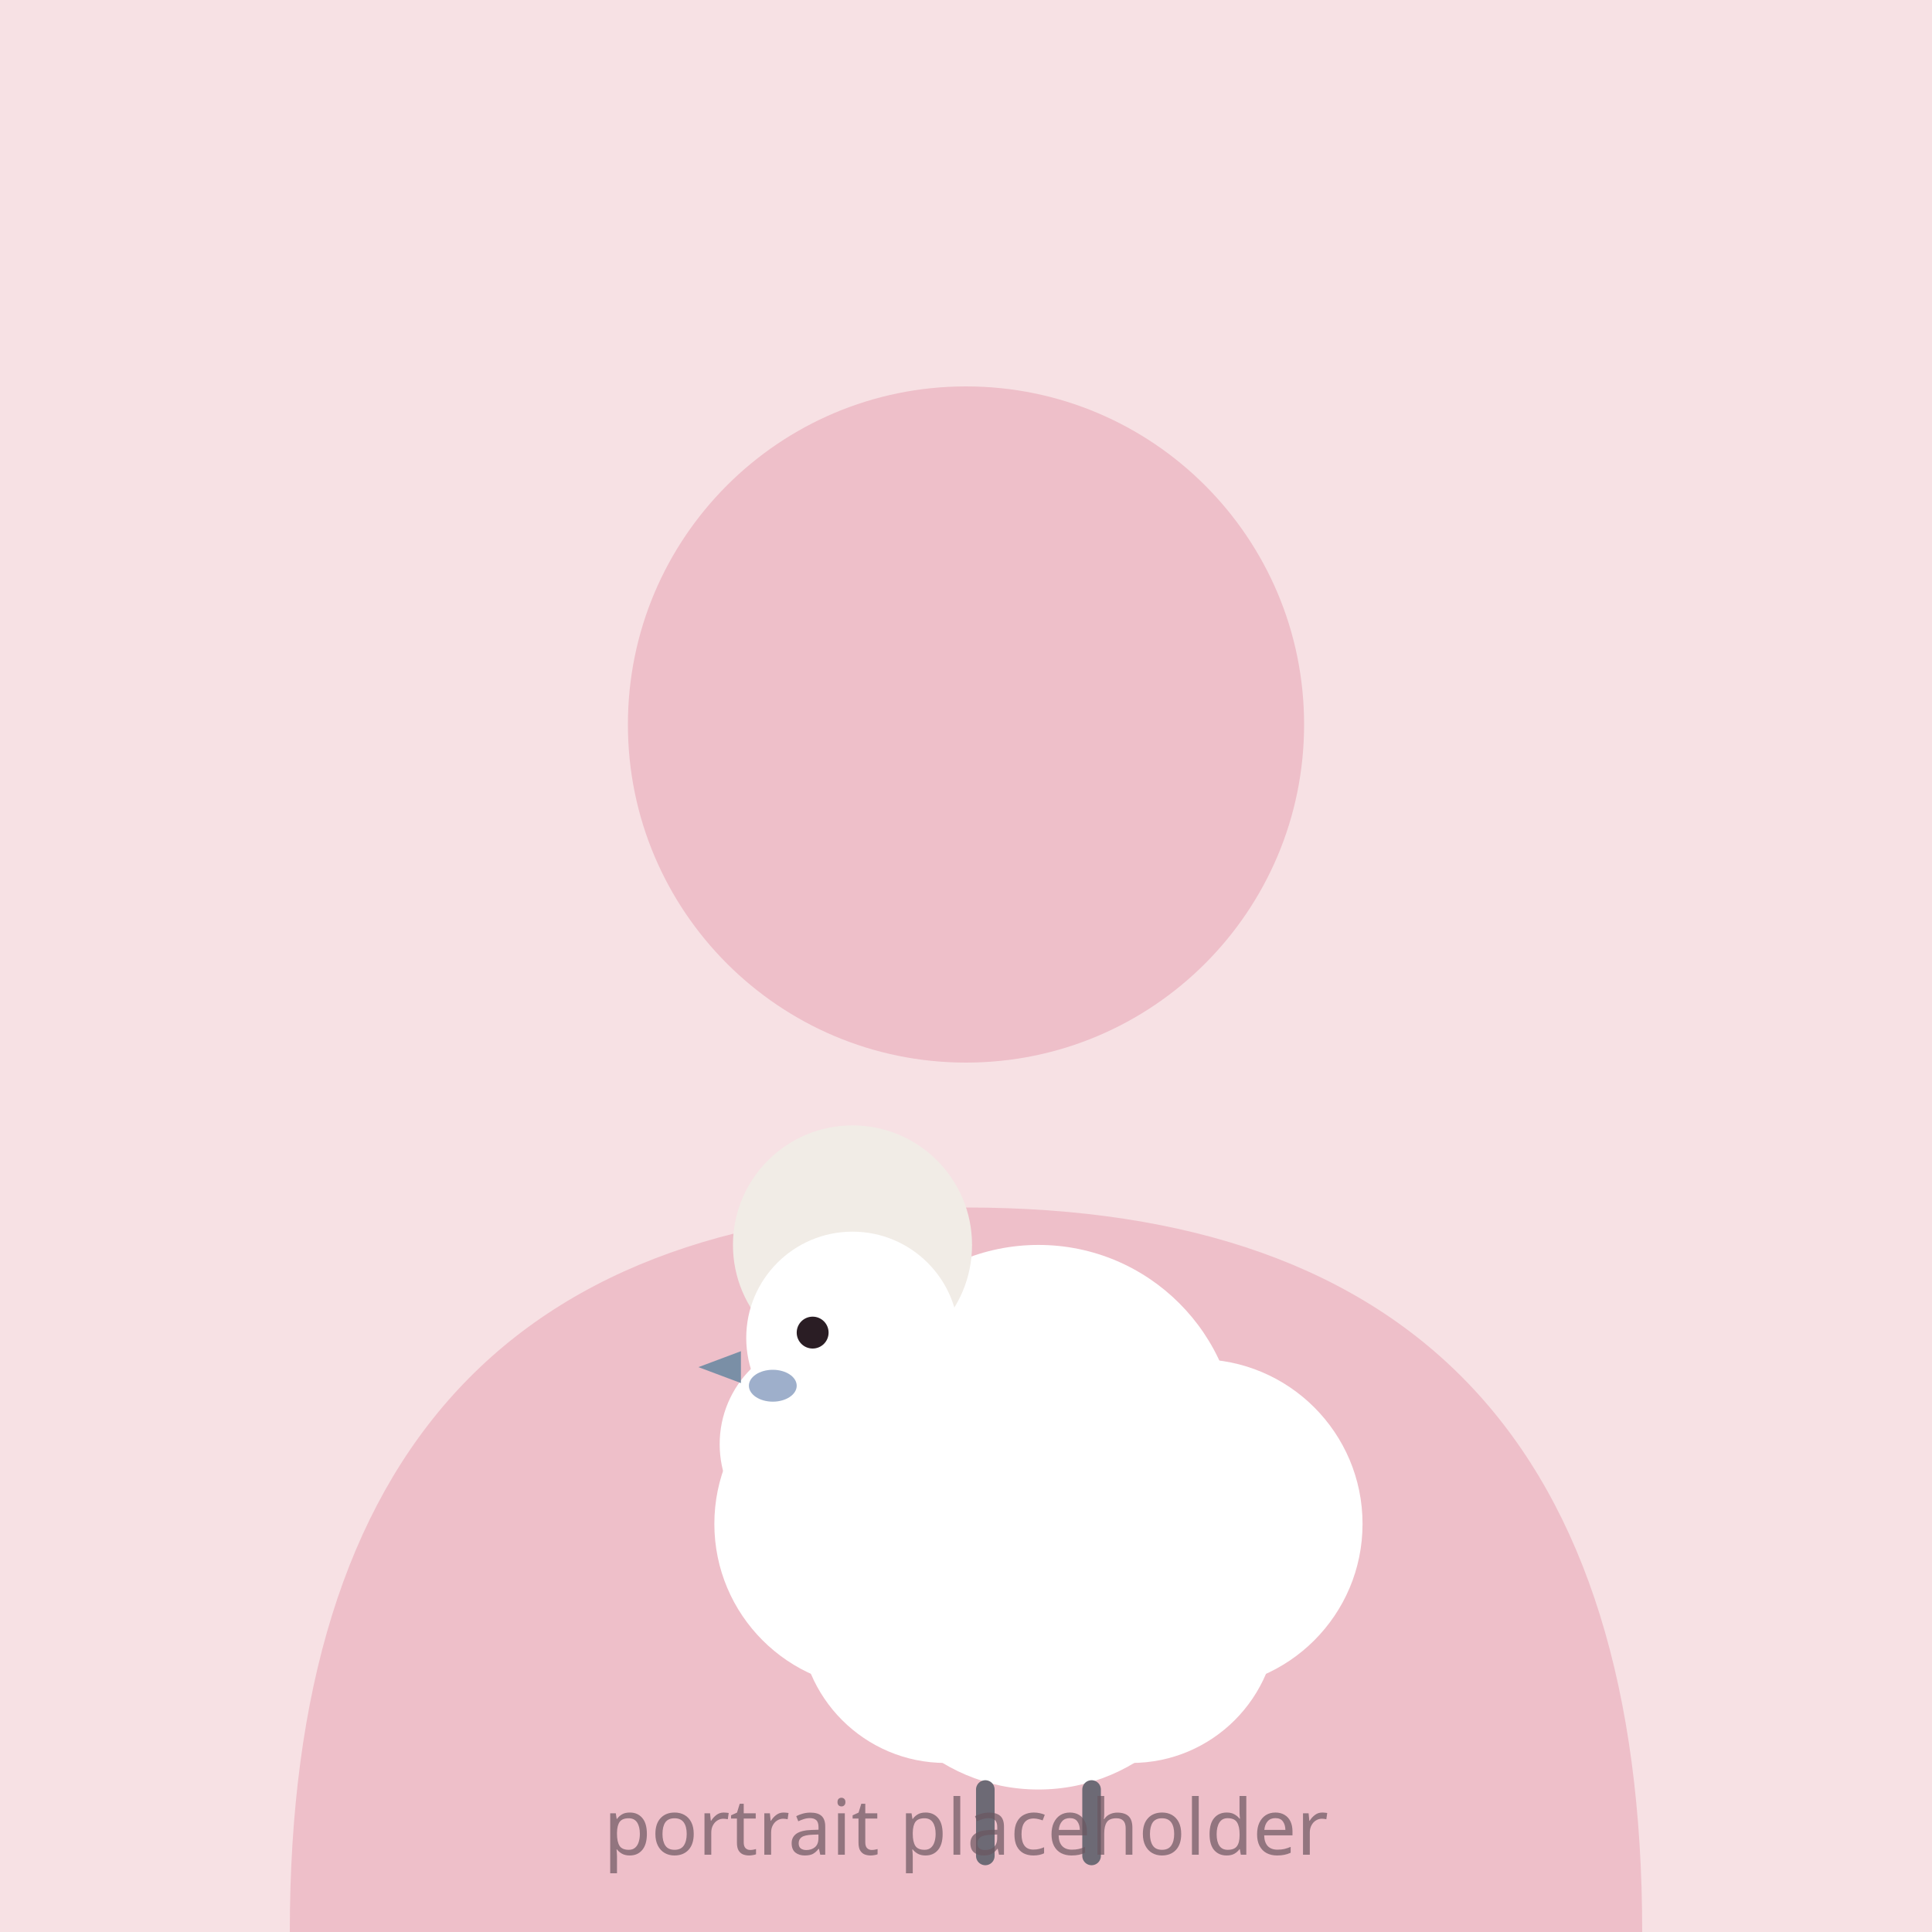
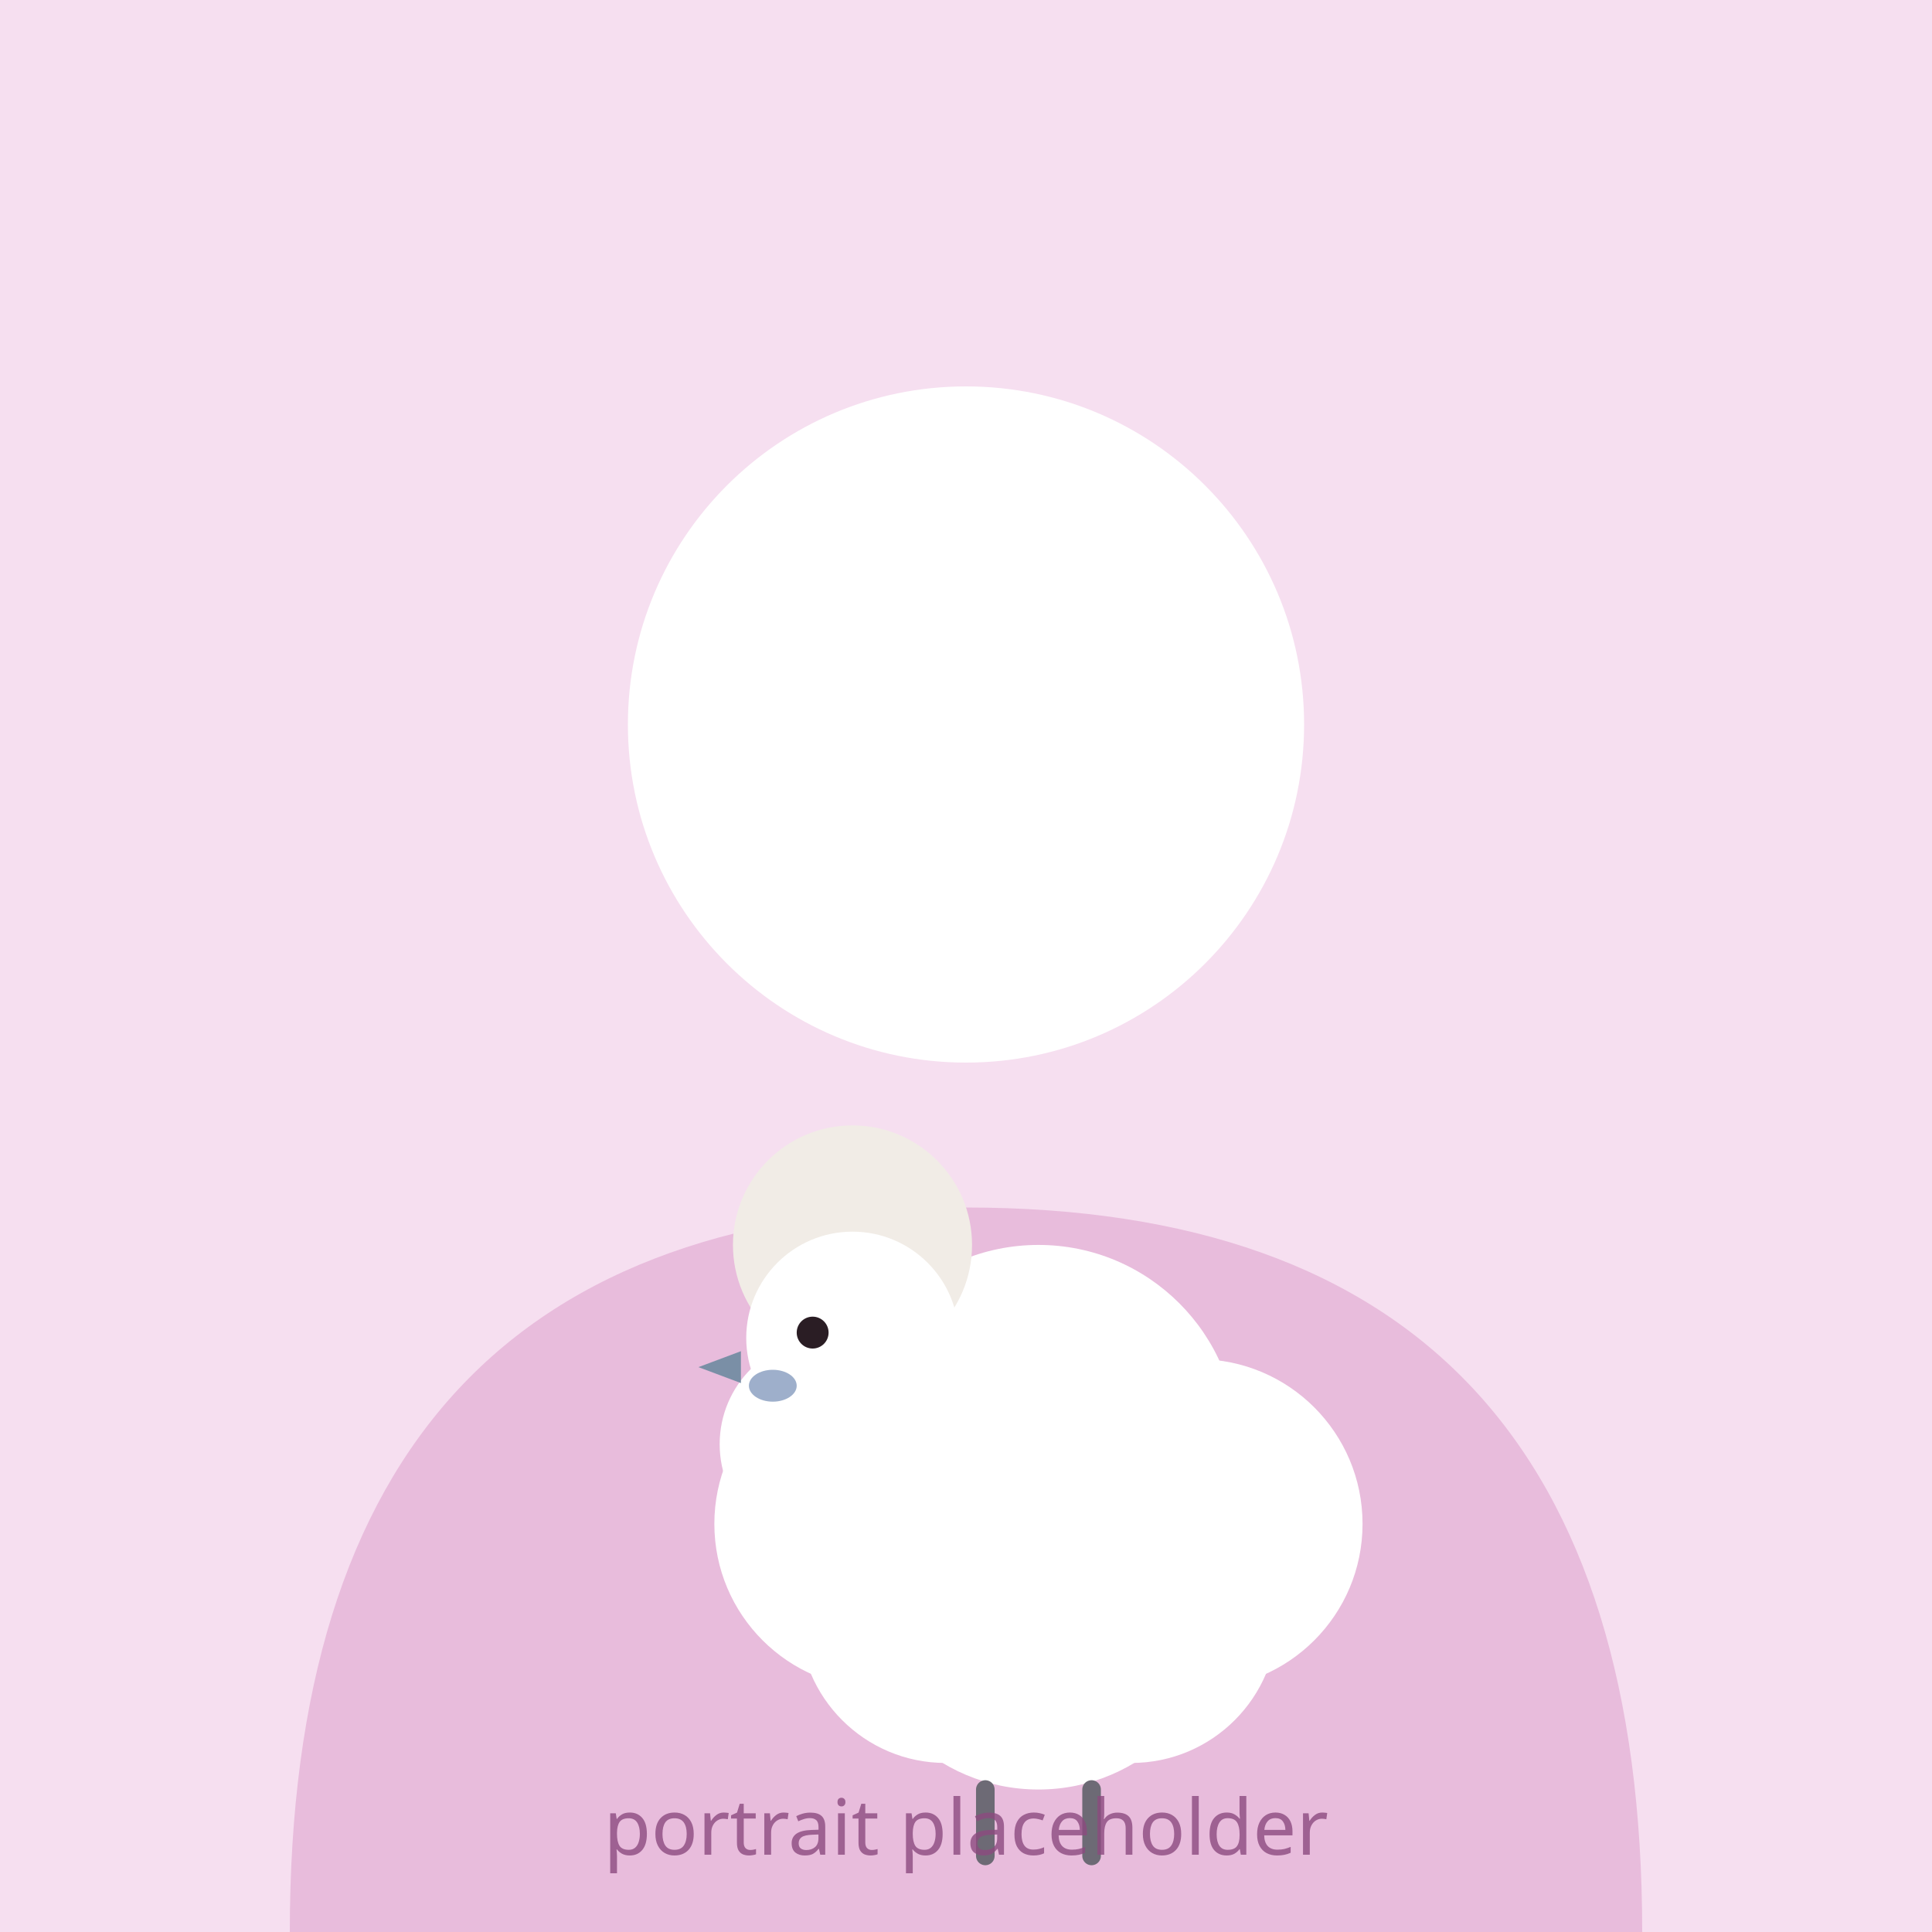
<svg xmlns="http://www.w3.org/2000/svg" viewBox="0 0 400 400">
-   <rect width="400" height="400" fill="#f7e1e4" />
-   <circle cx="200" cy="150" r="70" fill="#eebfc9" />
-   <path d="M60 400 q0-150 140-150 q140 0 140 150z" fill="#eebfc9" />
+   <rect width="400" height="400" fill="#f6dff0" />
+   <circle cx="200" cy="150" r="70" fill="#ffffff" />
+   <path d="M60 400 q0-150 140-150 q140 0 140 150z" fill="#e8bcdc" />
  <g>
    <circle cx="182" cy="315.5" r="34.1" fill="#ffffff" />
    <circle cx="248" cy="315.5" r="34.1" fill="#ffffff" />
    <circle cx="215" cy="299" r="41.25" fill="#ffffff" />
    <circle cx="195.75" cy="334.75" r="30.25" fill="#ffffff" />
    <circle cx="234.25" cy="334.75" r="30.25" fill="#ffffff" />
    <circle cx="215" cy="332" r="38.5" fill="#ffffff" />
    <circle cx="171" cy="299" r="22" fill="#ffffff" />
    <circle cx="176.5" cy="257.75" r="24.75" fill="#f1ece6" />
    <circle cx="176.5" cy="277" r="22" fill="#ffffff" />
    <circle cx="168.25" cy="275.9" r="3.3" fill="#2a1d24" />
    <path d="M153.4 279.75 l-8.8 3.3 l8.8 3.3z" fill="#7a8fa6" />
    <ellipse cx="160" cy="286.9" rx="4.95" ry="3.3" fill="#5d7aa8" opacity=".6" />
    <path d="M204 370.5 v13.75 M226 370.5 v13.75" stroke="#6d6a75" stroke-width="3.85" stroke-linecap="round" />
  </g>
-   <text x="200" y="384" text-anchor="middle" font-family="sans-serif" font-size="16" fill="#6b5560" opacity=".7">portrait placeholder</text>
+   <text x="200" y="384" text-anchor="middle" font-family="sans-serif" font-size="16" fill="#8c4a7f" opacity=".8">portrait placeholder</text>
</svg>
